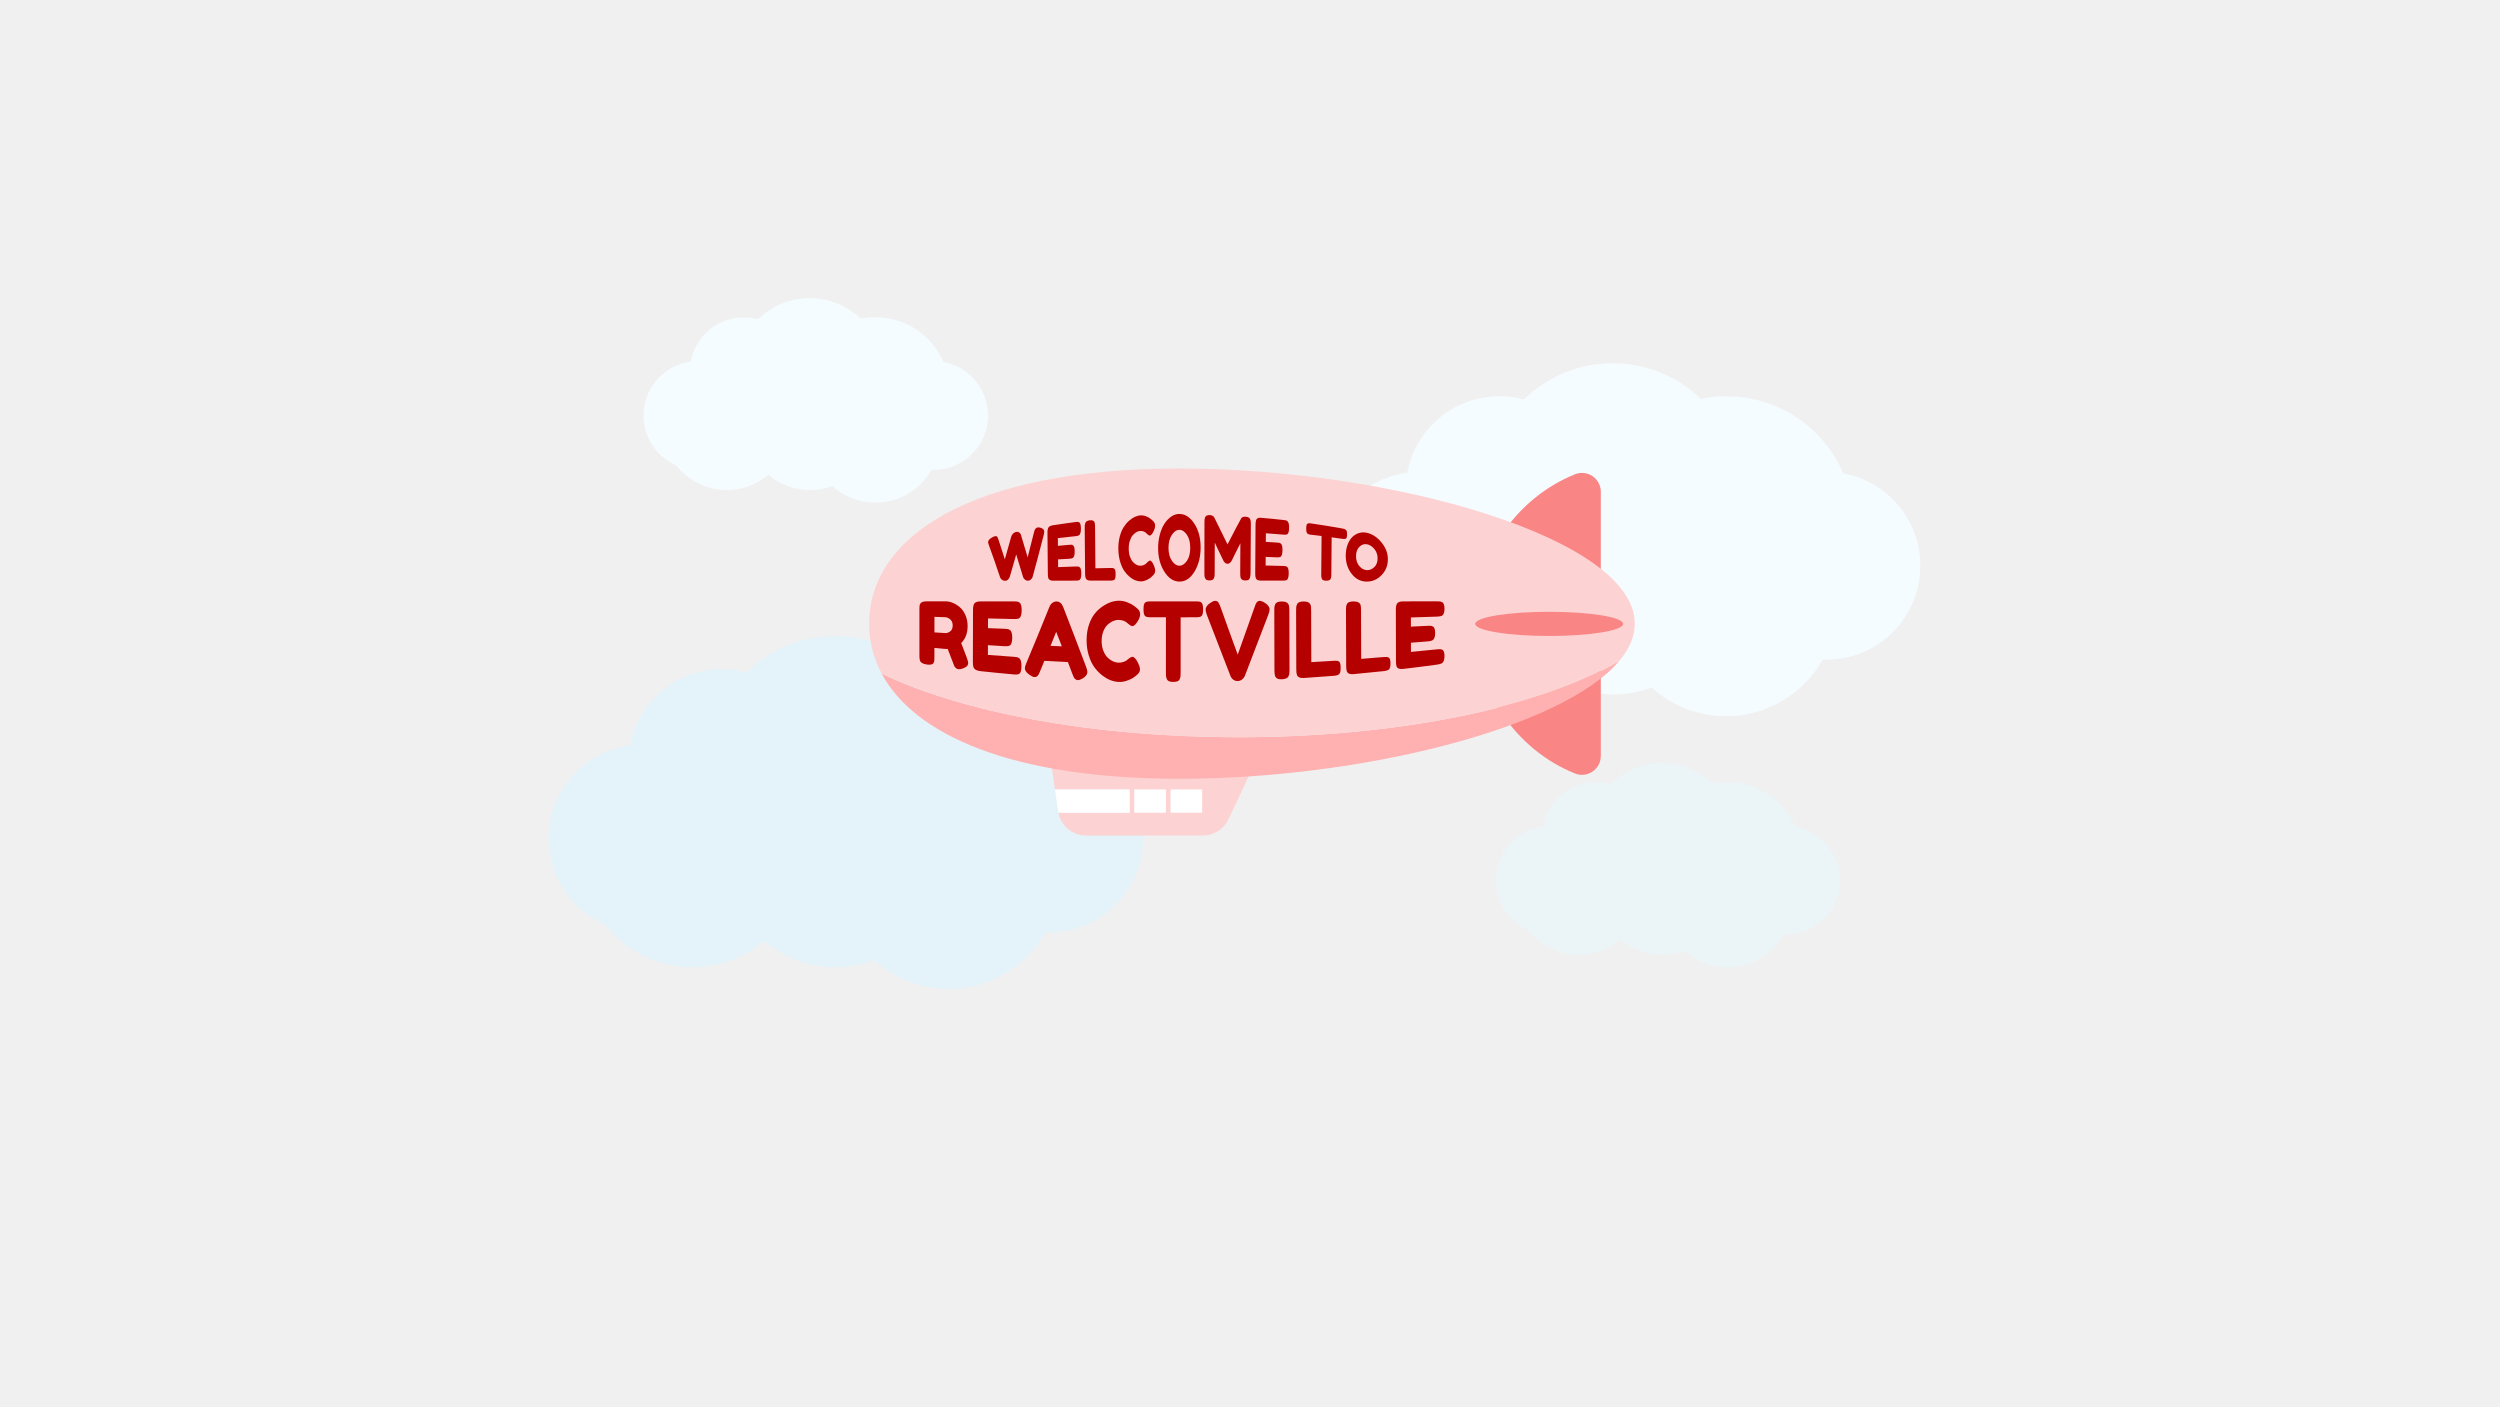
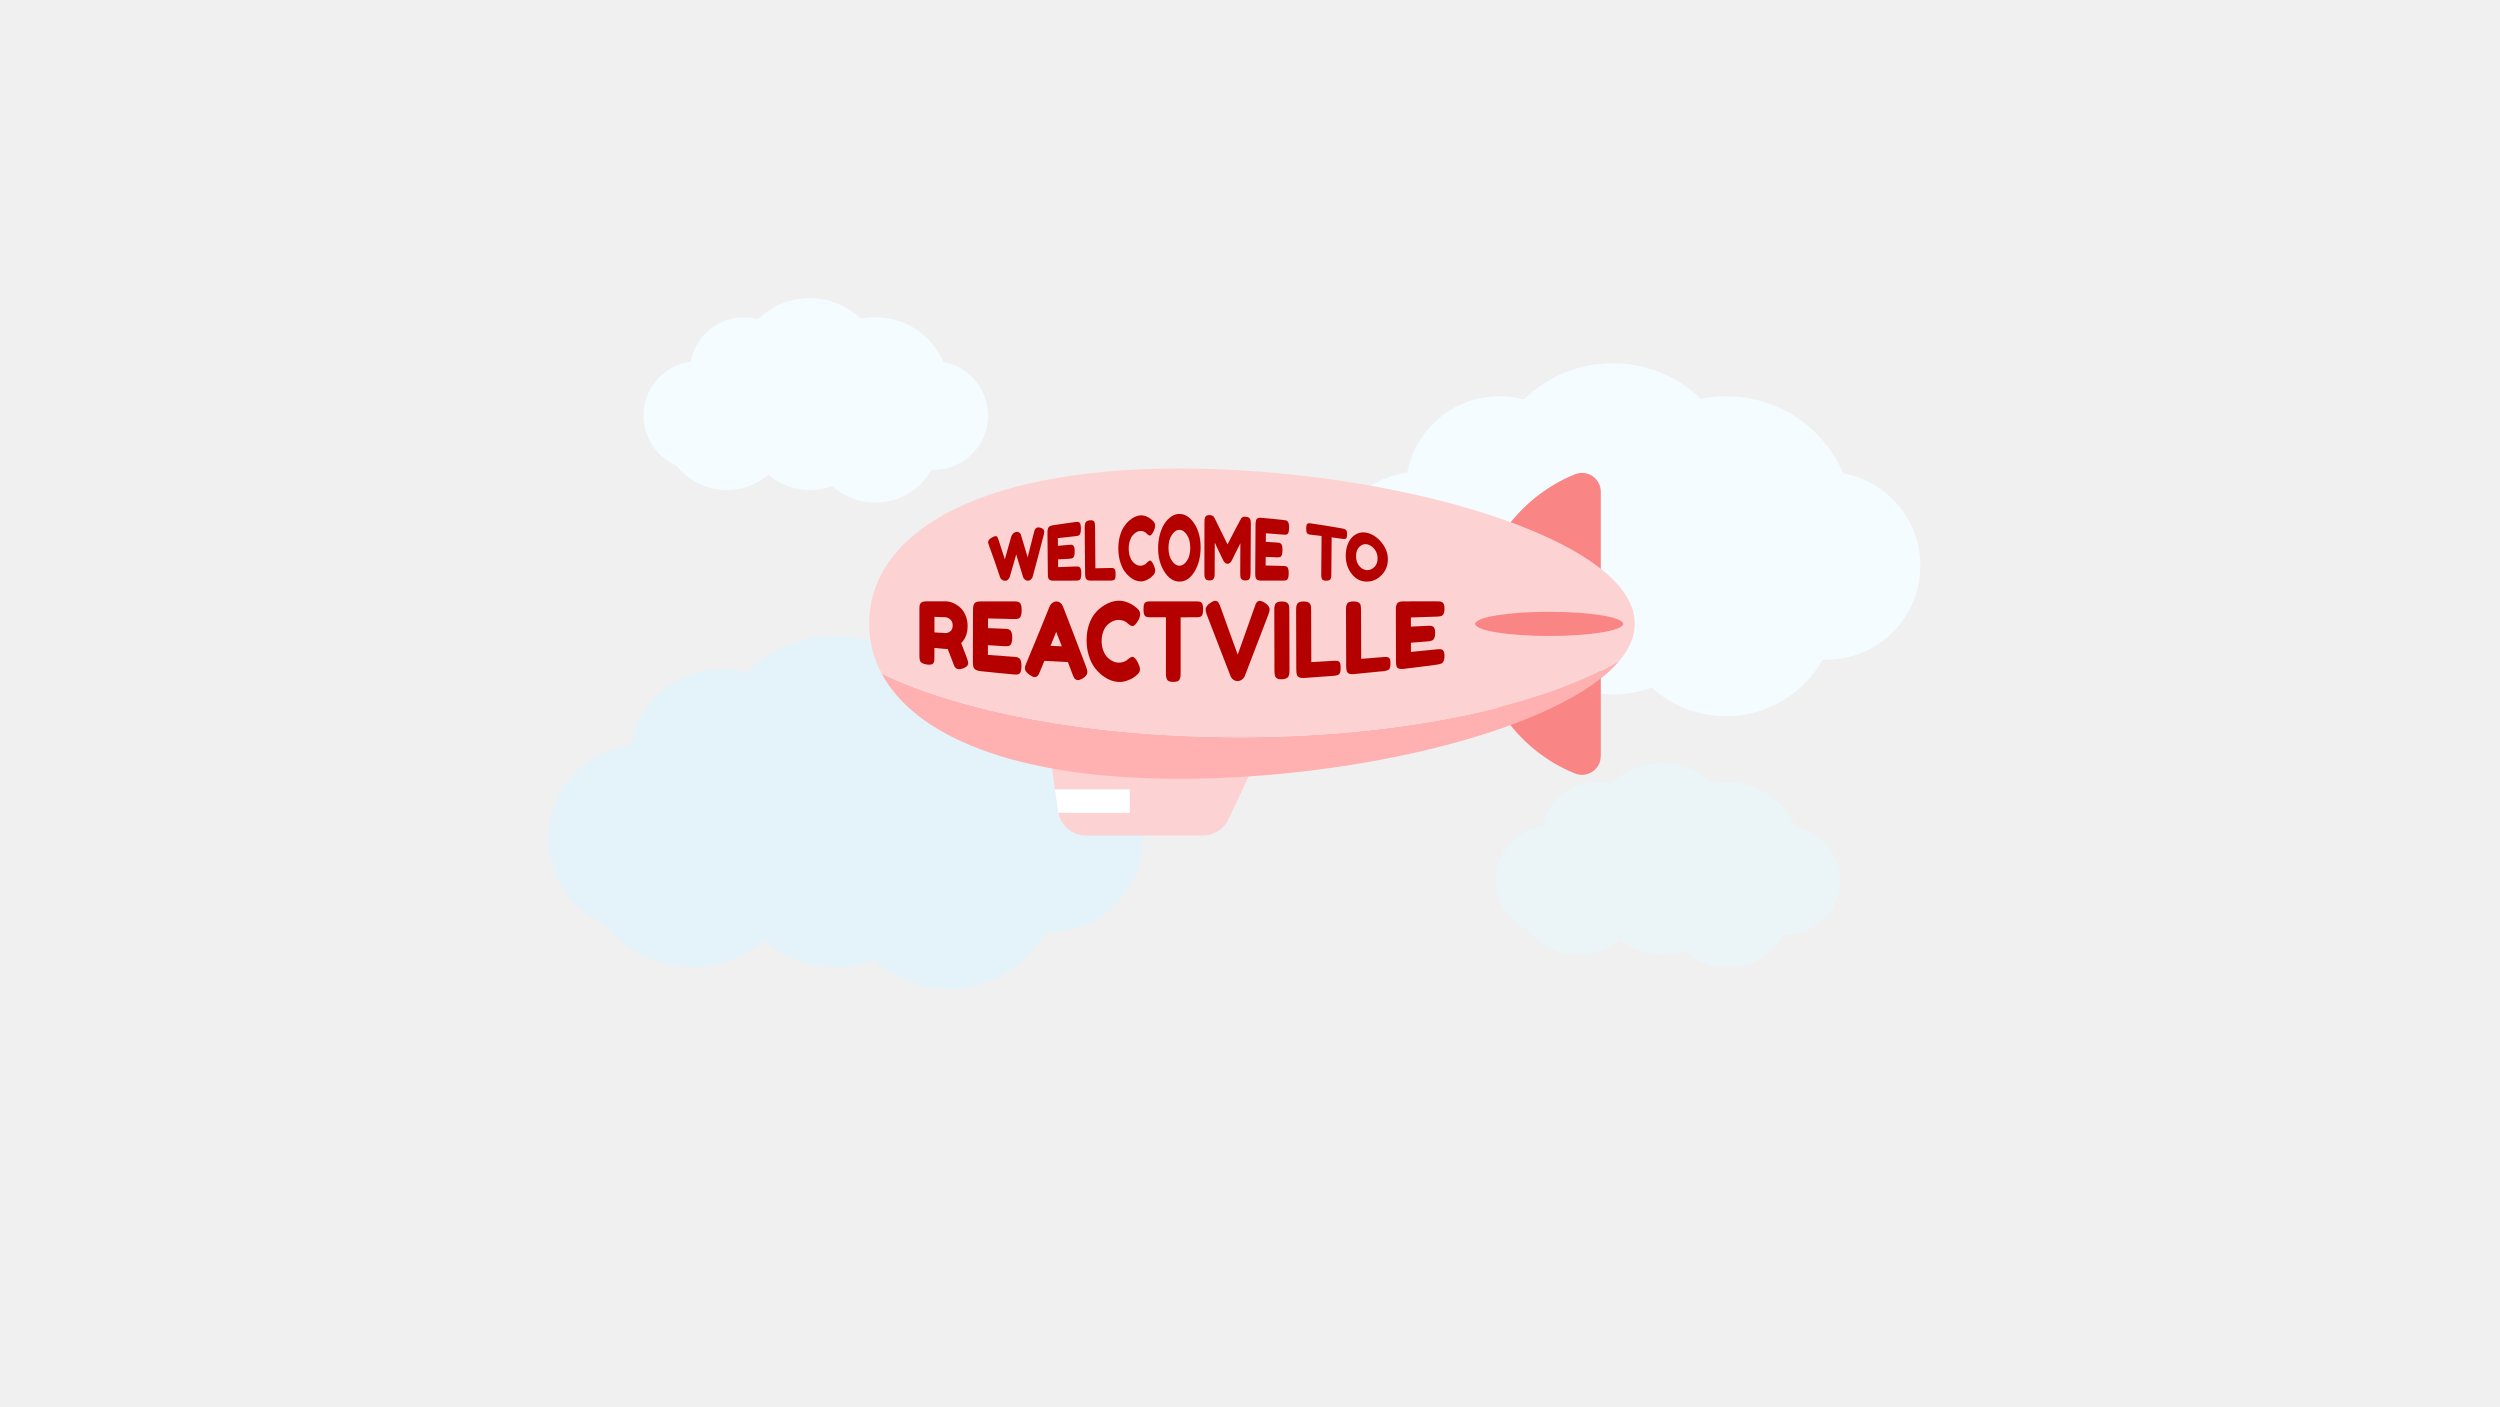
<svg xmlns="http://www.w3.org/2000/svg" viewBox="0 0 3840 2160">
  <g id="landing-fade-4">
    <g id="landing-fade-4-animation">
      <g>
        <rect x="2036.44" y="724.87" width="913.12" height="288.35" rx="144.18" ry="144.18" style="fill: #f5fcff; stroke-width: 0px;" />
        <circle cx="2302.77" cy="752.24" r="143.51" style="fill: #f5fcff; stroke-width: 0px;" />
        <circle cx="2476.98" cy="752.91" r="194.91" style="fill: #f5fcff; stroke-width: 0px;" />
        <circle cx="2651.86" cy="803.64" r="194.91" style="fill: #f5fcff; stroke-width: 0px;" />
        <circle cx="2651.19" cy="929.79" r="170.21" style="fill: #f5fcff; stroke-width: 0px;" />
        <circle cx="2477.65" cy="896.42" r="170.21" style="fill: #f5fcff; stroke-width: 0px;" />
        <circle cx="2257.38" cy="896.42" r="170.21" style="fill: #f5fcff; stroke-width: 0px;" />
      </g>
    </g>
  </g>
  <g id="landing-fade-3">
    <g id="landing-fade-3-animation">
      <g>
        <rect x="842.44" y="1143.87" width="913.12" height="288.35" rx="144.18" ry="144.18" style="fill: #e4f3f9; stroke-width: 0px;" />
        <circle cx="1108.77" cy="1171.24" r="143.51" style="fill: #e4f3f9; stroke-width: 0px;" />
        <circle cx="1282.98" cy="1171.91" r="194.91" style="fill: #e4f3f9; stroke-width: 0px;" />
        <circle cx="1457.86" cy="1222.64" r="194.91" style="fill: #e4f3f9; stroke-width: 0px;" />
        <circle cx="1457.19" cy="1348.79" r="170.21" style="fill: #e4f3f9; stroke-width: 0px;" />
        <circle cx="1283.65" cy="1315.42" r="170.21" style="fill: #e4f3f9; stroke-width: 0px;" />
        <circle cx="1063.38" cy="1315.42" r="170.21" style="fill: #e4f3f9; stroke-width: 0px;" />
      </g>
    </g>
  </g>
  <g id="landing-move">
    <g id="landing-move-animation">
-       <g>
-         <path d="M2265.94,958.28c0,104.28,63.45,193.47,153.21,229.79,18.98,7.68,39.69-6.46,39.69-26.94v-405.7c0-20.48-20.71-34.62-39.69-26.94-89.76,36.32-153.21,125.51-153.21,229.79Z" style="fill: #f98585; stroke-width: 0px;" />
-         <path d="M1614.35,1171.18l6.07,41.44h114.67v35.72h-109.39c3.94,20.24,21.7,35.01,42.51,35.01h179.45c16.77,0,32.03-9.68,39.18-24.85l41.16-87.32h-313.65Z" style="fill: #fcd2d2; stroke-width: 0px;" />
-         <path d="M1735.1,1212.62h-114.67l4.94,33.7c.1.68.22,1.36.35,2.02h109.39v-35.72Z" style="fill: #fff; stroke-width: 0px;" />
-         <rect x="1742.24" y="1212.62" width="48.58" height="35.72" style="fill: #fff; stroke-width: 0px;" />
-         <rect x="1797.97" y="1212.62" width="48.58" height="35.72" style="fill: #fff; stroke-width: 0px;" />
-         <path d="M1354.24,1034.7c50.21,93.92,199.57,161.49,458.02,161.49,276.29,0,588.24-77.22,675.17-181.31-117.75,70.3-335.72,117.5-585.15,117.5-225.19,0-424.73-38.47-548.04-97.67Z" style="fill: #ffb0b0; stroke-width: 0px;" />
-         <path d="M1812.26,719.65c-324.74,0-477.26,106.68-477.26,238.27,0,26.87,6.36,52.69,19.24,76.79,123.31,59.21,322.85,97.67,548.04,97.67,249.43,0,467.4-47.2,585.15-117.5,15.24-18.25,23.57-37.33,23.57-56.96,0-131.59-374-238.27-698.74-238.27Z" style="fill: #fcd2d2; stroke-width: 0px;" />
-         <ellipse cx="2379.54" cy="958.28" rx="113.6" ry="18.58" style="fill: #f98585; stroke-width: 0px;" />
-       </g>
+       <path d="M2265.94,958.28c0,104.28,63.45,193.47,153.21,229.79,18.98,7.68,39.69-6.46,39.69-26.94v-405.7c0-20.48-20.71-34.62-39.69-26.94-89.76,36.32-153.21,125.51-153.21,229.79Z" style="fill: #f98585; stroke-width: 0px;" />
+       <path d="M1614.35,1171.18l6.07,41.44h114.67v35.72h-109.39c3.94,20.24,21.7,35.01,42.51,35.01h179.45c16.77,0,32.03-9.68,39.18-24.85l41.16-87.32h-313.65Z" style="fill: #fcd2d2; stroke-width: 0px;" />
+       <path d="M1735.1,1212.62h-114.67l4.94,33.7c.1.68.22,1.36.35,2.02h109.39v-35.72Z" style="fill: #fff; stroke-width: 0px;" />
+       <path d="M1354.24,1034.7c50.21,93.92,199.57,161.49,458.02,161.49,276.29,0,588.24-77.22,675.17-181.31-117.75,70.3-335.72,117.5-585.15,117.5-225.19,0-424.73-38.47-548.04-97.67Z" style="fill: #ffb0b0; stroke-width: 0px;" />
+       <path d="M1812.26,719.65c-324.74,0-477.26,106.68-477.26,238.27,0,26.87,6.36,52.69,19.24,76.79,123.31,59.21,322.85,97.67,548.04,97.67,249.43,0,467.4-47.2,585.15-117.5,15.24-18.25,23.57-37.33,23.57-56.96,0-131.59-374-238.27-698.74-238.27Z" style="fill: #fcd2d2; stroke-width: 0px;" />
+       <ellipse cx="2379.54" cy="958.28" rx="113.6" ry="18.58" style="fill: #f98585; stroke-width: 0px;" />
      <g>
        <path d="M1597.93,810.51c4,1.1,6.02,3.21,6.05,6.22,0,.98-.33,2.88-1.02,5.7-5.54,21.7-11.09,42.71-16.67,62.95-.12.51-.32,1.13-.61,1.86-.29.73-1.08,1.7-2.35,2.9-1.28,1.2-2.8,1.79-4.56,1.8-1.76,0-3.29-.58-4.59-1.73-1.29-1.15-2.15-2.28-2.58-3.4-3.58-12.04-7.15-23.76-10.71-35.15-6.47,23.05-9.8,33.93-9.91,34.4-.12.4-.38.97-.8,1.71-.41.74-.89,1.4-1.42,2-1.37,1.53-3.01,2.29-4.92,2.29-1.91,0-3.49-.47-4.71-1.42-1.23-.95-2.05-1.9-2.48-2.84-.21-.47-.42-.95-.63-1.42-5.82-17.5-11.59-34.06-17.3-49.57-.65-1.85-.98-3.24-.98-4.2,0-2.39,1.98-4.71,5.93-7.03,1.71-1,3.26-1.67,4.65-1.99,1.39-.32,2.45-.06,3.19.77.74.84,1.41,2.23,2.01,4.19,3.28,9.86,6.59,20.06,9.91,30.58,3.2-11.02,6.38-22.34,9.55-33.95.81-2.96,2.31-5.21,4.5-6.74.94-.66,2.17-1.16,3.69-1.46,1.51-.31,2.92-.02,4.24.86,1.31.89,2.15,1.86,2.52,2.91,3.5,11.44,7.01,23.2,10.53,35.27,3.19-12.27,6.37-24.81,9.54-37.6.46-1.76.84-3.06,1.13-3.92.29-.86.83-1.74,1.63-2.65.8-.91,1.79-1.48,2.98-1.69,1.19-.21,2.59-.09,4.21.38Z" style="fill: #b50000; stroke-width: 0px;" />
        <path d="M1625.26,871.1c9.21-.35,18.41-.68,27.62-.99,1.37-.05,2.41-.02,3.1.08.69.1,1.49.47,2.39,1.1,1.63,1.11,2.46,4.32,2.51,9.61.05,5.8-1.03,9.2-3.23,10.19-1.01.5-2.57.75-4.66.75-11.84.02-23.68.05-35.52.08-4.19,0-6.65-1.44-7.39-4.33-.37-1.21-.57-3.15-.59-5.82-.19-21.17-.38-42.34-.57-63.51-.03-3.88.51-6.61,1.63-8.21,1.12-1.59,3.26-2.65,6.42-3.15,11.75-1.86,23.52-3.56,35.31-5.1,1.38-.18,2.41-.25,3.1-.22.69.04,1.48.33,2.39.87,1.63.95,2.46,4.09,2.51,9.39.05,5.8-1.03,9.3-3.23,10.51-1.01.59-2.57.99-4.66,1.2-9.18.92-18.36,1.9-27.53,2.97.04,3.96.07,7.92.11,11.88,5.91-.56,11.83-1.1,17.75-1.61,1.38-.12,2.41-.15,3.1-.08.69.06,1.48.38,2.39.96,1.62,1.01,2.46,4.13,2.51,9.36.05,5.72-1.06,9.13-3.32,10.22-1.01.54-2.57.87-4.66.98-5.86.32-11.72.65-17.58.99.04,3.96.07,7.92.11,11.88Z" style="fill: #b50000; stroke-width: 0px;" />
        <path d="M1682.53,872.91c8.14-.19,16.28-.36,24.42-.52,1.97-.04,3.41.26,4.32.9.9.64,1.51,1.66,1.82,3.06.31,1.4.47,3.26.49,5.59.02,2.33-.12,4.19-.41,5.59-.29,1.41-.79,2.37-1.51,2.9-1.13.88-2.68,1.32-4.66,1.32-10.77.02-21.53.03-32.3.05-4.19,0-6.65-1.58-7.4-4.74-.37-1.33-.57-3.46-.59-6.38-.2-23.19-.4-46.39-.6-69.58-.02-1.92.02-3.36.1-4.33.08-.97.36-2.11.83-3.42.82-2.35,3.14-3.76,6.98-4.2,4.19-.48,6.69.82,7.5,3.89.31,1.42.48,3.61.5,6.59.17,21.09.34,42.19.51,63.28Z" style="fill: #b50000; stroke-width: 0px;" />
        <path d="M1760.44,865.62c.54-.6,1.07-1.19,1.61-1.79,2.03-1.84,3.46-2.77,4.3-2.78,1.86-.03,3.88,2.49,6.05,7.56,1.33,3.17,2,5.72,2,7.63,0,1.91-.39,3.51-1.2,4.79-.8,1.28-1.74,2.42-2.82,3.42-1.07,1.01-2.1,1.96-3.09,2.87-.98.91-3,2.1-6.04,3.55-3.04,1.45-5.99,2.17-8.83,2.17-2.84,0-5.71-.56-8.62-1.68-2.91-1.12-5.91-2.99-9-5.61-3.1-2.61-5.88-5.79-8.36-9.53-2.48-3.74-4.53-8.52-6.15-14.35-1.63-5.83-2.46-12.16-2.51-19.03-.05-6.87.69-13.13,2.22-18.82,1.52-5.69,3.49-10.45,5.9-14.28,2.41-3.83,5.17-7.1,8.28-9.8,5.86-5.19,11.77-8,17.73-8.33,2.83-.16,5.7.35,8.63,1.52,2.92,1.17,5.14,2.42,6.65,3.72.72.61,1.45,1.21,2.17,1.82,1.09.96,1.93,1.75,2.53,2.36,1.57,1.85,2.36,3.99,2.37,6.41,0,2.41-.61,4.96-1.87,7.64-2.33,4.99-4.42,7.5-6.28,7.56-1.08.03-2.62-.92-4.61-2.84-2.54-2.99-5.91-4.4-10.11-4.22-3.91.17-7.74,2.37-11.5,6.57-1.79,2.05-3.28,4.89-4.45,8.51-1.18,3.62-1.76,7.68-1.73,12.18.03,4.5.65,8.51,1.87,12.05,1.22,3.54,2.76,6.32,4.63,8.34,3.68,3.87,7.49,5.8,11.44,5.74,1.86-.02,3.61-.41,5.25-1.15,1.64-.74,2.82-1.48,3.54-2.22Z" style="fill: #b50000; stroke-width: 0px;" />
        <path d="M1811.15,789.42c8.91-.09,16.66,4.84,23.21,14.72,6.55,9.88,9.81,22.11,9.79,36.65-.02,14.55-3.15,26.93-9.39,37.17-6.23,10.24-13.89,15.37-22.98,15.37-9.09,0-16.83-5.06-23.23-15.1-6.4-10.04-9.63-21.94-9.67-35.81-.02-7.57.86-14.68,2.64-21.34,1.78-6.66,4.17-12.27,7.17-16.83,3-4.55,6.45-8.16,10.36-10.8,3.91-2.64,7.94-3.99,12.1-4.03ZM1794.81,841.51c.02,8.16,1.75,14.76,5.21,19.83,3.45,5.07,7.3,7.61,11.56,7.6,4.25-.01,8.08-2.5,11.5-7.46,3.42-4.97,5.13-11.63,5.13-19.99,0-8.36-1.72-15.08-5.18-20.13-3.46-5.05-7.32-7.57-11.59-7.53-4.27.03-8.11,2.63-11.53,7.76-3.42,5.14-5.11,11.78-5.1,19.94Z" style="fill: #b50000; stroke-width: 0px;" />
        <path d="M1920.36,797.76c.47,1.37.75,2.58.83,3.66.08,1.07.12,2.63.11,4.67-.15,24.64-.3,49.28-.45,73.92-.04,6.12-1.2,9.72-3.47,10.78-1.14.53-2.58.8-4.31.8-1.74,0-3.11-.23-4.12-.68-1.02-.45-1.79-.99-2.32-1.62-.54-.63-.95-1.53-1.24-2.69-.29-1.53-.43-3.86-.41-7,.08-15.03.15-30.06.23-45.1-1.51,2.73-3.72,7.08-6.63,13.09-2.91,6.01-4.75,9.8-5.54,11.32-.79,1.52-1.33,2.58-1.63,3.16-.3.58-1.04,1.39-2.21,2.41-1.17,1.03-2.43,1.53-3.78,1.51-1.35-.02-2.57-.51-3.68-1.47-1.11-.97-1.9-1.91-2.37-2.82-.24-.5-.48-1.01-.71-1.51-1.19-2.29-3.54-7.16-7.06-14.66-3.52-7.49-5.43-11.53-5.73-12.08-.04,15.39-.08,30.79-.13,46.18,0,2.1-.06,3.68-.15,4.73-.09,1.05-.38,2.22-.86,3.49-.9,2.47-3.24,3.7-7.01,3.7-3.65,0-5.92-1.24-6.81-3.72-.48-1.28-.76-2.48-.85-3.58-.09-1.1-.13-2.75-.13-4.95.04-25.45.09-50.9.13-76.35,0-2.11.05-3.69.14-4.74.09-1.05.38-2.26.86-3.63.91-2.37,3.26-3.51,7.05-3.42,1.63.04,3.02.38,4.2,1,1.17.63,1.94,1.27,2.3,1.92.18.28.36.56.54.84,6.79,13.82,13.57,27.6,20.33,41.29,10.28-20.14,17.18-33.08,20.64-39.35,1.03-2.36,3.46-3.42,7.28-3.17,3.82.26,6.14,1.63,6.97,4.08Z" style="fill: #b50000; stroke-width: 0px;" />
        <path d="M1944,868.63c9.22.21,18.44.45,27.65.71,1.37.04,2.41.13,3.1.28.69.15,1.48.57,2.37,1.27,1.61,1.22,2.38,4.51,2.34,9.87-.05,5.86-1.19,9.29-3.41,10.3-1.02.5-2.58.75-4.67.75-11.84-.02-23.68-.04-35.53-.06-4.19,0-6.63-1.68-7.32-5.04-.35-1.41-.52-3.67-.49-6.76.16-24.55.32-49.1.47-73.64.03-4.5.62-7.53,1.77-9.07,1.15-1.54,3.32-2.18,6.5-1.92,11.83,1,23.65,2.16,35.46,3.47,1.38.15,2.41.33,3.1.54.69.2,1.48.7,2.37,1.47,1.61,1.36,2.39,4.72,2.34,10.08-.05,5.86-1.19,9.19-3.41,10.01-1.02.41-2.58.53-4.68.35-9.2-.78-18.4-1.49-27.6-2.13-.03,4.4-.06,8.8-.09,13.2,5.93.34,11.87.7,17.8,1.09,1.38.09,2.41.22,3.1.4.69.17,1.48.63,2.37,1.37,1.61,1.3,2.39,4.66,2.34,10.08-.05,5.93-1.22,9.36-3.5,10.28-1.02.47-2.58.66-4.68.57-5.87-.24-11.74-.46-17.6-.67-.03,4.4-.06,8.8-.09,13.2Z" style="fill: #b50000; stroke-width: 0px;" />
        <path d="M2012.99,803.85c16.61,2.38,33.19,5.07,49.72,8.08,1.9.35,3.3.88,4.19,1.58.89.7,1.47,1.66,1.76,2.86.29,1.2.42,2.73.41,4.6-.01,1.86-.17,3.33-.48,4.39-.31,1.07-.82,1.76-1.54,2.08-1.08.49-2.6.59-4.56.3-5.69-.83-11.38-1.64-17.07-2.41-.17,18.97-.33,37.94-.5,56.91-.02,1.74-.07,3.02-.17,3.84-.1.83-.38,1.79-.83,2.88-.46,1.09-1.26,1.86-2.4,2.31-1.14.45-2.64.68-4.49.67-1.86,0-3.33-.24-4.43-.71-1.1-.47-1.87-1.26-2.31-2.39-.44-1.13-.7-2.14-.78-3.03-.08-.89-.11-2.23-.1-4.02.18-19.49.35-38.99.53-58.48-5.73-.72-11.46-1.41-17.2-2.07-1.91-.22-3.31-.68-4.21-1.39-.89-.71-1.48-1.72-1.77-3.05-.29-1.33-.42-3.04-.4-5.14.02-2.1.18-3.76.49-4.97.31-1.21.83-2.01,1.55-2.39,1.08-.58,2.61-.72,4.58-.44Z" style="fill: #b50000; stroke-width: 0px;" />
        <path d="M2099.31,818.33c8.76,1.88,16.34,7.11,22.78,15,6.43,7.91,9.67,16.31,9.67,25.77,0,9.47-3.09,17.22-9.31,23.9-6.22,6.66-13.89,10.32-22.98,10.32-9.09.01-16.8-3.68-23.1-11.61-6.31-7.91-9.41-17.6-9.32-28.55.05-5.97.99-11.48,2.81-16.43,1.83-4.95,4.24-8.91,7.24-11.85,3-2.95,6.43-4.99,10.3-6.15,3.87-1.16,7.84-1.26,11.93-.39ZM2082.87,854.15c-.04,6.17,1.64,11.33,5.04,15.33,3.41,4.01,7.23,6.04,11.47,6.25,4.24.21,8.06-1.38,11.47-4.6,3.41-3.23,5.12-7.63,5.13-13.36.02-5.73-1.68-10.55-5.08-14.6-3.4-4.05-7.2-6.5-11.41-7.19-4.22-.69-8.03.55-11.44,3.87-3.41,3.31-5.15,8.14-5.19,14.3Z" style="fill: #b50000; stroke-width: 0px;" />
      </g>
      <g>
        <path d="M1485.22,1010.84c1.29,3.56,1.94,6.11,1.93,7.64,0,3.63-2.71,6.41-8.09,8.25-2.78,1-5.01,1.39-6.71,1.19-1.69-.2-3.08-.82-4.16-1.84-1.08-1.02-1.88-2.02-2.4-3.02-.86-1.86-4.23-10.76-10.1-26.24-1.35-.03-2.69-.06-4.04-.09-5.47-.5-10.93-1.02-16.4-1.54,0,5.07-.01,10.15-.02,15.22,0,2.07-.07,3.61-.2,4.62-.13,1.02-.55,2.16-1.24,3.41-1.22,2.27-4.6,3.02-10.14,2.27-6.06-.83-9.61-2.95-10.65-6.3-.52-1.55-.78-3.84-.78-6.89v-72.42c0-2,.07-3.5.2-4.5.13-1,.54-2.15,1.24-3.45,1.22-2.34,4.61-3.52,10.18-3.52,9.39.01,18.79.02,28.18.03,7.65,0,15.09,2.96,22.29,9.07,3.47,2.96,6.33,6.99,8.58,12.08,2.25,5.1,3.36,10.77,3.35,16.98-.03,10.79-3.31,19.52-9.84,25.93,1.9,5.15,4.83,12.8,8.8,23.1ZM1435.29,971.35c5.56.36,11.11.71,16.67,1.05,2.52.16,5.04-.7,7.56-2.6,2.52-1.89,3.79-4.9,3.8-9,0-4.09-1.25-7.24-3.76-9.41-2.52-2.17-5.12-3.28-7.82-3.37-5.48-.17-10.95-.35-16.43-.53,0,7.95-.02,15.9-.03,23.84Z" style="fill: #b50000; stroke-width: 0px;" />
        <path d="M1517.42,1005.93c13.38,1.05,26.77,2.03,40.16,2.94,2,.14,3.5.31,4.5.53,1,.22,2.15.78,3.45,1.69,2.34,1.59,3.5,5.69,3.48,12.28-.02,7.21-1.65,11.29-4.87,12.25-1.48.49-3.74.6-6.78.32-17.21-1.54-34.42-3.23-51.61-5.08-6.08-.66-9.63-2.89-10.66-6.66-.52-1.6-.77-4.08-.76-7.45.07-26.77.15-53.54.22-80.31.01-4.91.85-8.25,2.51-10.03,1.66-1.78,4.79-2.67,9.4-2.67,17.14.02,34.27.03,51.41.05,2,0,3.5.08,4.5.23,1,.15,2.15.64,3.45,1.47,2.34,1.44,3.5,5.46,3.48,12.05-.02,7.21-1.65,11.4-4.87,12.56-1.48.58-3.74.84-6.79.77-13.35-.3-26.7-.62-40.05-.96-.02,4.98-.03,9.95-.05,14.93,8.61.34,17.21.67,25.82.98,2,.07,3.5.2,4.5.39,1,.19,2.15.71,3.45,1.57,2.34,1.51,3.5,5.52,3.48,12.04-.02,7.13-1.69,11.21-5,12.24-1.48.52-3.74.7-6.78.52-8.52-.5-17.04-1.03-25.55-1.58-.02,4.98-.03,9.95-.05,14.93Z" style="fill: #b50000; stroke-width: 0px;" />
        <path d="M1632.99,932.21c11.65,29.96,23.32,60.47,35,91.38,1.47,3.77,2.21,6.59,2.2,8.44-.01,3.93-2.55,7.36-7.61,10.25-2.97,1.69-5.3,2.48-7,2.39-1.7-.1-3.09-.66-4.18-1.7-1.09-1.03-1.87-2.11-2.34-3.21-.48-1.11-1.15-2.76-2.01-4.97-2.25-5.95-4.49-11.89-6.74-17.81-12.06-.58-24.11-1.21-36.17-1.91-2.28,5.56-4.56,11.1-6.84,16.61-.88,2.04-1.56,3.51-2.04,4.42-.48.91-1.27,1.82-2.36,2.73-1.09.91-2.48,1.3-4.18,1.16-1.7-.13-4.02-1.21-6.97-3.21-5.04-3.31-7.55-6.81-7.53-10.53,0-1.76.75-4.33,2.24-7.75,11.84-28.11,23.68-57.02,35.52-86.55.96-2.43,2.43-4.38,4.39-5.87,1.96-1.48,4.03-2.23,6.21-2.23,4.7,0,8.17,2.78,10.41,8.37ZM1622.3,970.51c-2.89,7.22-5.79,14.4-8.68,21.55,5.79.24,11.57.47,17.36.68-2.89-7.44-5.79-14.86-8.68-22.23Z" style="fill: #b50000; stroke-width: 0px;" />
        <path d="M1730.73,1014.17c.79-.71,1.57-1.41,2.36-2.12,2.96-2.17,5.06-3.24,6.28-3.22,2.7.05,5.61,3.22,8.74,9.53,1.91,3.94,2.87,7.09,2.86,9.43,0,2.35-.59,4.29-1.77,5.83-1.18,1.54-2.55,2.91-4.12,4.1-1.57,1.19-3.08,2.33-4.52,3.41-1.44,1.08-4.38,2.46-8.83,4.11-4.45,1.65-8.75,2.4-12.88,2.26-4.14-.14-8.32-.98-12.55-2.52-4.23-1.54-8.58-4.03-13.06-7.45-4.48-3.42-8.5-7.54-12.06-12.34-3.56-4.8-6.49-10.87-8.77-18.21-2.29-7.34-3.42-15.25-3.4-23.75.02-8.5,1.17-16.19,3.45-23.09,2.28-6.9,5.19-12.61,8.72-17.13,3.54-4.52,7.57-8.31,12.1-11.38,8.54-5.92,17.11-8.91,25.72-8.91,4.09,0,8.24.81,12.46,2.42,4.22,1.62,7.41,3.26,9.58,4.94,1.04.78,2.09,1.57,3.13,2.35,1.56,1.23,2.78,2.24,3.65,3.02,2.26,2.35,3.39,5.01,3.38,7.97,0,2.96-.92,6.06-2.75,9.29-3.4,6.01-6.46,9-9.15,8.97-1.57-.01-3.78-1.26-6.65-3.73-3.65-3.81-8.52-5.74-14.61-5.78-5.66-.05-11.23,2.4-16.73,7.3-2.62,2.4-4.8,5.78-6.55,10.16-1.75,4.38-2.63,9.34-2.64,14.89-.01,5.56.85,10.55,2.58,15,1.73,4.45,3.94,7.98,6.64,10.6,5.3,5.01,10.83,7.6,16.58,7.75,2.7.07,5.25-.31,7.65-1.14,2.4-.83,4.12-1.68,5.17-2.55Z" style="fill: #b50000; stroke-width: 0px;" />
        <path d="M1765.97,923.73c24.18,0,48.37,0,72.55,0,2.78,0,4.83.42,6.13,1.26,1.31.84,2.18,2.16,2.61,3.96.44,1.8.66,4.15.66,7.07,0,2.92-.21,5.25-.65,6.99-.44,1.74-1.17,2.95-2.22,3.62-1.57,1.01-3.78,1.52-6.66,1.53-8.31.01-16.62.02-24.93.02,0,28.26,0,56.52,0,84.78,0,2.59-.07,4.5-.2,5.73-.13,1.24-.52,2.67-1.18,4.3-.65,1.63-1.81,2.78-3.47,3.45-1.66.67-3.84,1-6.54.99-2.7-.01-4.86-.36-6.47-1.05-1.62-.68-2.75-1.84-3.4-3.48-.65-1.63-1.04-3.09-1.17-4.39-.13-1.29-.19-3.23-.19-5.81.01-28.18.03-56.36.04-84.54-8.35-.01-16.71-.04-25.06-.07-2.79,0-4.83-.44-6.13-1.28-1.3-.84-2.17-2.16-2.61-3.95-.44-1.79-.65-4.14-.64-7.05,0-2.91.22-5.23.66-6.96.44-1.73,1.18-2.93,2.22-3.61,1.57-1.01,3.79-1.51,6.66-1.51Z" style="fill: #b50000; stroke-width: 0px;" />
        <path d="M1942.39,925.69c5.14,3.18,7.71,6.67,7.72,10.51,0,1.75-.64,4.39-1.94,7.9-11.93,30.79-23.88,61.99-35.85,93.42-.96,2.47-2.41,4.49-4.37,6.05-1.96,1.56-3.98,2.37-6.08,2.44-.44.01-.87.03-1.31.04-2.18.06-4.25-.63-6.22-2.08-1.96-1.45-3.43-3.39-4.39-5.82-12.07-30.93-24.13-62.17-36.16-93.54-1.31-3.58-1.96-6.28-1.96-8.07,0-3.92,2.56-7.52,7.69-10.77,2.87-1.91,5.06-2.86,6.59-2.86,1.52,0,2.68.23,3.46.67.78.45,1.52,1.23,2.22,2.35.78,1.34,1.5,2.83,2.16,4.44.65,1.62,2.33,6.26,5.04,13.91,2.71,7.65,5.61,15.75,8.71,24.31,3.1,8.56,6.03,16.63,8.79,24.22,2.75,7.58,4.31,11.8,4.66,12.69,8.67-24.53,17.33-48.94,25.98-73.14.69-2.1,1.3-3.76,1.82-4.97,1.56-2.98,3.47-4.47,5.73-4.47,2.26,0,4.83.94,7.7,2.8Z" style="fill: #b50000; stroke-width: 0px;" />
        <path d="M1957.3,938.29c0-2.51.05-4.4.18-5.65.13-1.25.53-2.71,1.23-4.34,1.21-2.95,4.6-4.42,10.17-4.43,6.09,0,9.7,2,10.85,6,.44,1.84.67,4.65.68,8.43.09,30.06.17,60.12.26,90.18,0,2.59-.05,4.49-.18,5.69-.13,1.2-.54,2.62-1.23,4.29-1.21,2.99-4.6,4.64-10.18,4.94-6.1.32-9.68-1.57-10.73-5.68-.53-1.72-.79-4.49-.8-8.32-.08-30.37-.15-60.73-.23-91.1Z" style="fill: #b50000; stroke-width: 0px;" />
        <path d="M2014.18,1017.05c11.84-.65,23.67-1.36,35.5-2.13,2.87-.19,4.96.06,6.27.75,1.31.69,2.18,1.84,2.62,3.46.44,1.62.66,3.8.67,6.53.01,2.73-.2,4.94-.63,6.63-.43,1.69-1.17,2.88-2.21,3.59-1.65,1.17-3.91,1.88-6.78,2.11-15.66,1.27-31.32,2.41-46.99,3.42-6.09.39-9.67-1.43-10.73-5.46-.53-1.69-.8-4.42-.81-8.18-.09-29.9-.18-59.81-.26-89.71,0-2.47.05-4.33.18-5.57.13-1.24.54-2.67,1.23-4.28,1.21-2.91,4.6-4.36,10.16-4.36,6.09,0,9.7,1.97,10.85,5.89.44,1.81.67,4.57.68,8.28.08,26.34.17,52.69.25,79.03Z" style="fill: #b50000; stroke-width: 0px;" />
        <path d="M2090.77,1012.02c11.82-.9,23.64-1.86,35.45-2.88,2.87-.25,4.95-.06,6.26.54,1.3.61,2.18,1.67,2.62,3.17.44,1.5.66,3.53.67,6.08,0,2.55-.21,4.63-.63,6.21-.43,1.59-1.17,2.73-2.21,3.42-1.65,1.15-3.9,1.88-6.77,2.19-15.63,1.68-31.27,3.24-46.91,4.67-6.09.56-9.66-1.07-10.71-4.88-.53-1.59-.8-4.19-.81-7.77-.1-28.48-.19-56.97-.29-85.46,0-2.36.05-4.12.18-5.3.13-1.18.53-2.54,1.23-4.08,1.21-2.77,4.6-4.15,10.16-4.15,6.09,0,9.7,1.86,10.85,5.57.44,1.71.67,4.32.68,7.84.08,24.94.16,49.88.24,74.82Z" style="fill: #b50000; stroke-width: 0px;" />
        <path d="M2167.23,1001.32c13.36-1.24,26.72-2.55,40.07-3.94,1.99-.21,3.49-.3,4.49-.27.99.03,2.15.32,3.44.88,2.34.98,3.51,4.23,3.51,9.8,0,6.09-1.6,9.87-4.8,11.36-1.47.73-3.72,1.3-6.75,1.72-17.15,2.34-34.31,4.52-51.48,6.55-6.07.72-9.64-.68-10.69-4.2-.52-1.47-.79-3.88-.8-7.22-.07-26.56-.14-53.11-.21-79.67-.01-4.87.8-8.2,2.45-9.97,1.65-1.77,4.78-2.65,9.39-2.65,17.14-.02,34.27-.04,51.41-.06,2,0,3.5.06,4.5.19,1,.13,2.15.55,3.46,1.24,2.35,1.22,3.52,4.6,3.52,10.17,0,6.09-1.61,9.7-4.82,10.86-1.48.57-3.74.92-6.78,1.02-13.34.45-26.68.88-40.02,1.28,0,4.7.02,9.4.03,14.1,8.6-.4,17.2-.82,25.8-1.26,2-.1,3.5-.11,4.5-.03,1,.08,2.15.45,3.45,1.09,2.34,1.13,3.52,4.52,3.52,10.2,0,6.21-1.64,9.98-4.94,11.33-1.48.66-3.73,1.11-6.77,1.36-8.5.7-17.01,1.37-25.52,2.02,0,4.7.02,9.4.03,14.1Z" style="fill: #b50000; stroke-width: 0px;" />
      </g>
    </g>
  </g>
  <g id="landing-fade-2">
    <g id="landing-fade-2-animation">
      <g>
        <rect x="2297.5" y="1268.67" width="529" height="167.05" rx="83.53" ry="83.53" style="fill: #ebf4f7; stroke-width: 0px;" />
        <circle cx="2451.79" cy="1284.53" r="83.14" style="fill: #ebf4f7; stroke-width: 0px;" />
        <circle cx="2552.72" cy="1284.92" r="112.92" style="fill: #ebf4f7; stroke-width: 0px;" />
        <circle cx="2654.03" cy="1314.31" r="112.92" style="fill: #ebf4f7; stroke-width: 0px;" />
        <circle cx="2653.65" cy="1387.39" r="98.61" style="fill: #ebf4f7; stroke-width: 0px;" />
        <circle cx="2553.11" cy="1368.06" r="98.61" style="fill: #ebf4f7; stroke-width: 0px;" />
        <circle cx="2425.5" cy="1368.06" r="98.61" style="fill: #ebf4f7; stroke-width: 0px;" />
      </g>
    </g>
  </g>
  <g id="landing-fade-1">
    <g id="landing-fade-1-animation">
      <g>
        <rect x="988.5" y="554.67" width="529" height="167.05" rx="83.53" ry="83.53" style="fill: #f5fcff; stroke-width: 0px;" />
        <circle cx="1142.79" cy="570.53" r="83.14" style="fill: #f5fcff; stroke-width: 0px;" />
        <circle cx="1243.72" cy="570.92" r="112.92" style="fill: #f5fcff; stroke-width: 0px;" />
        <circle cx="1345.03" cy="600.31" r="112.92" style="fill: #f5fcff; stroke-width: 0px;" />
        <circle cx="1344.65" cy="673.39" r="98.61" style="fill: #f5fcff; stroke-width: 0px;" />
        <circle cx="1244.11" cy="654.06" r="98.61" style="fill: #f5fcff; stroke-width: 0px;" />
        <circle cx="1116.5" cy="654.06" r="98.61" style="fill: #f5fcff; stroke-width: 0px;" />
      </g>
    </g>
  </g>
</svg>
